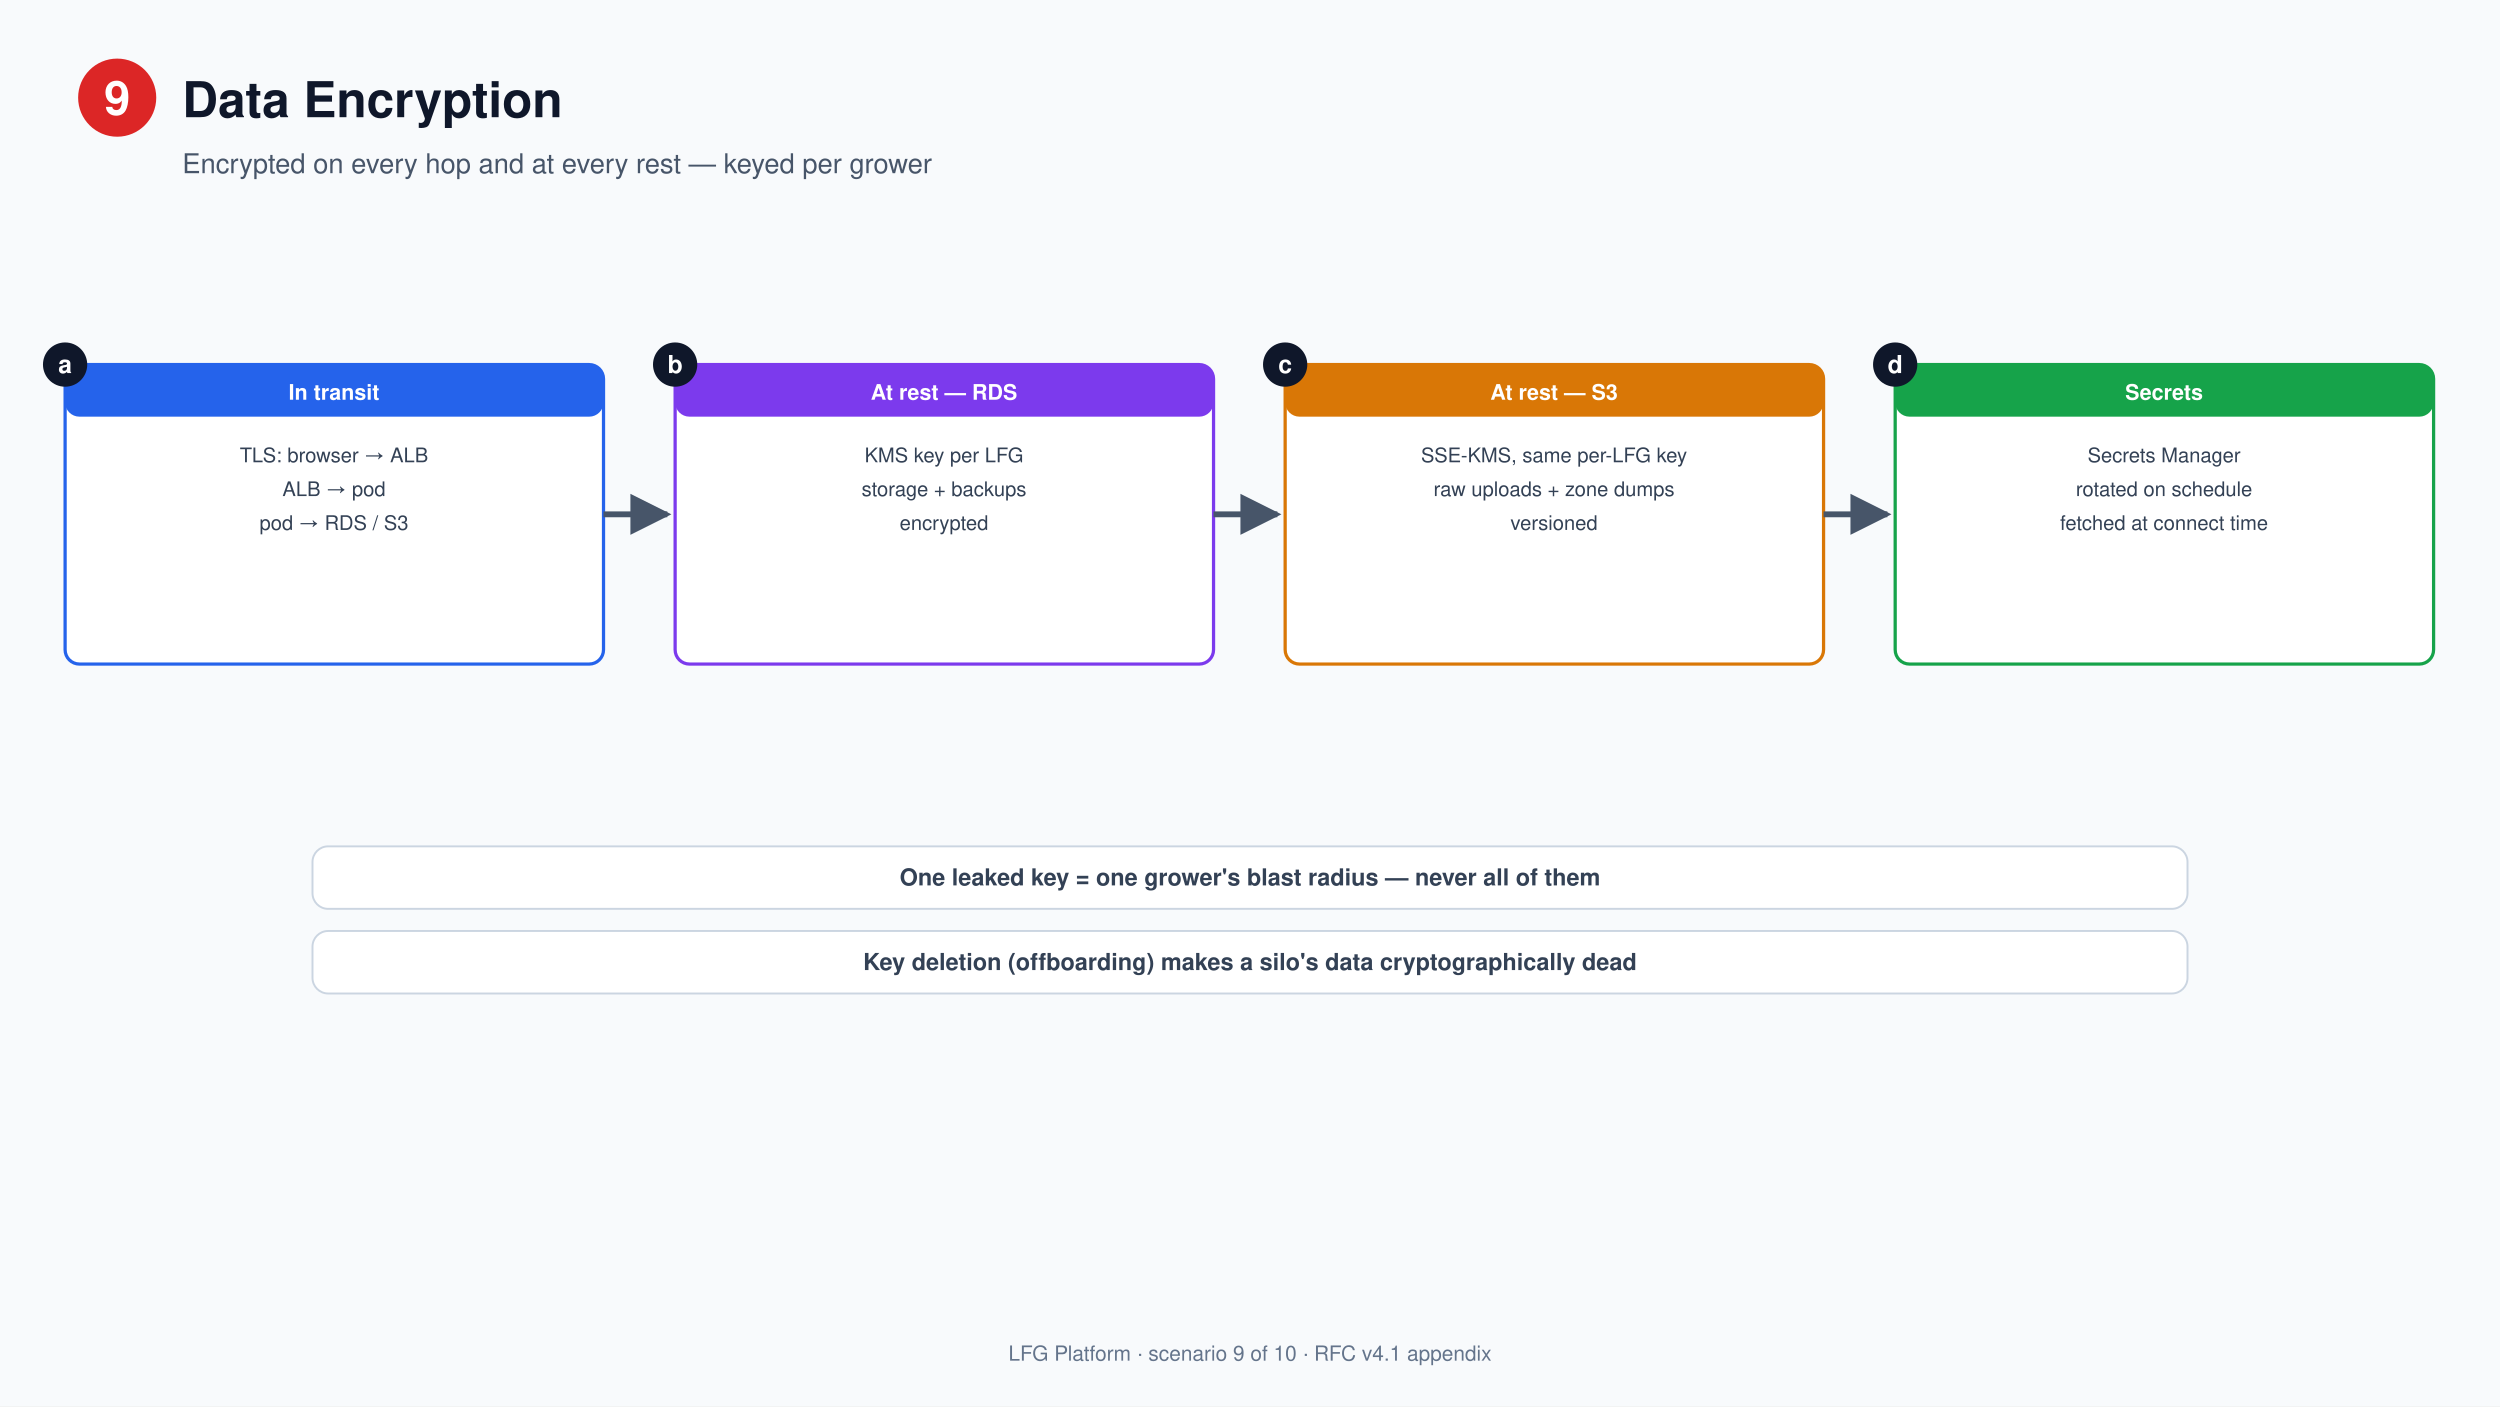
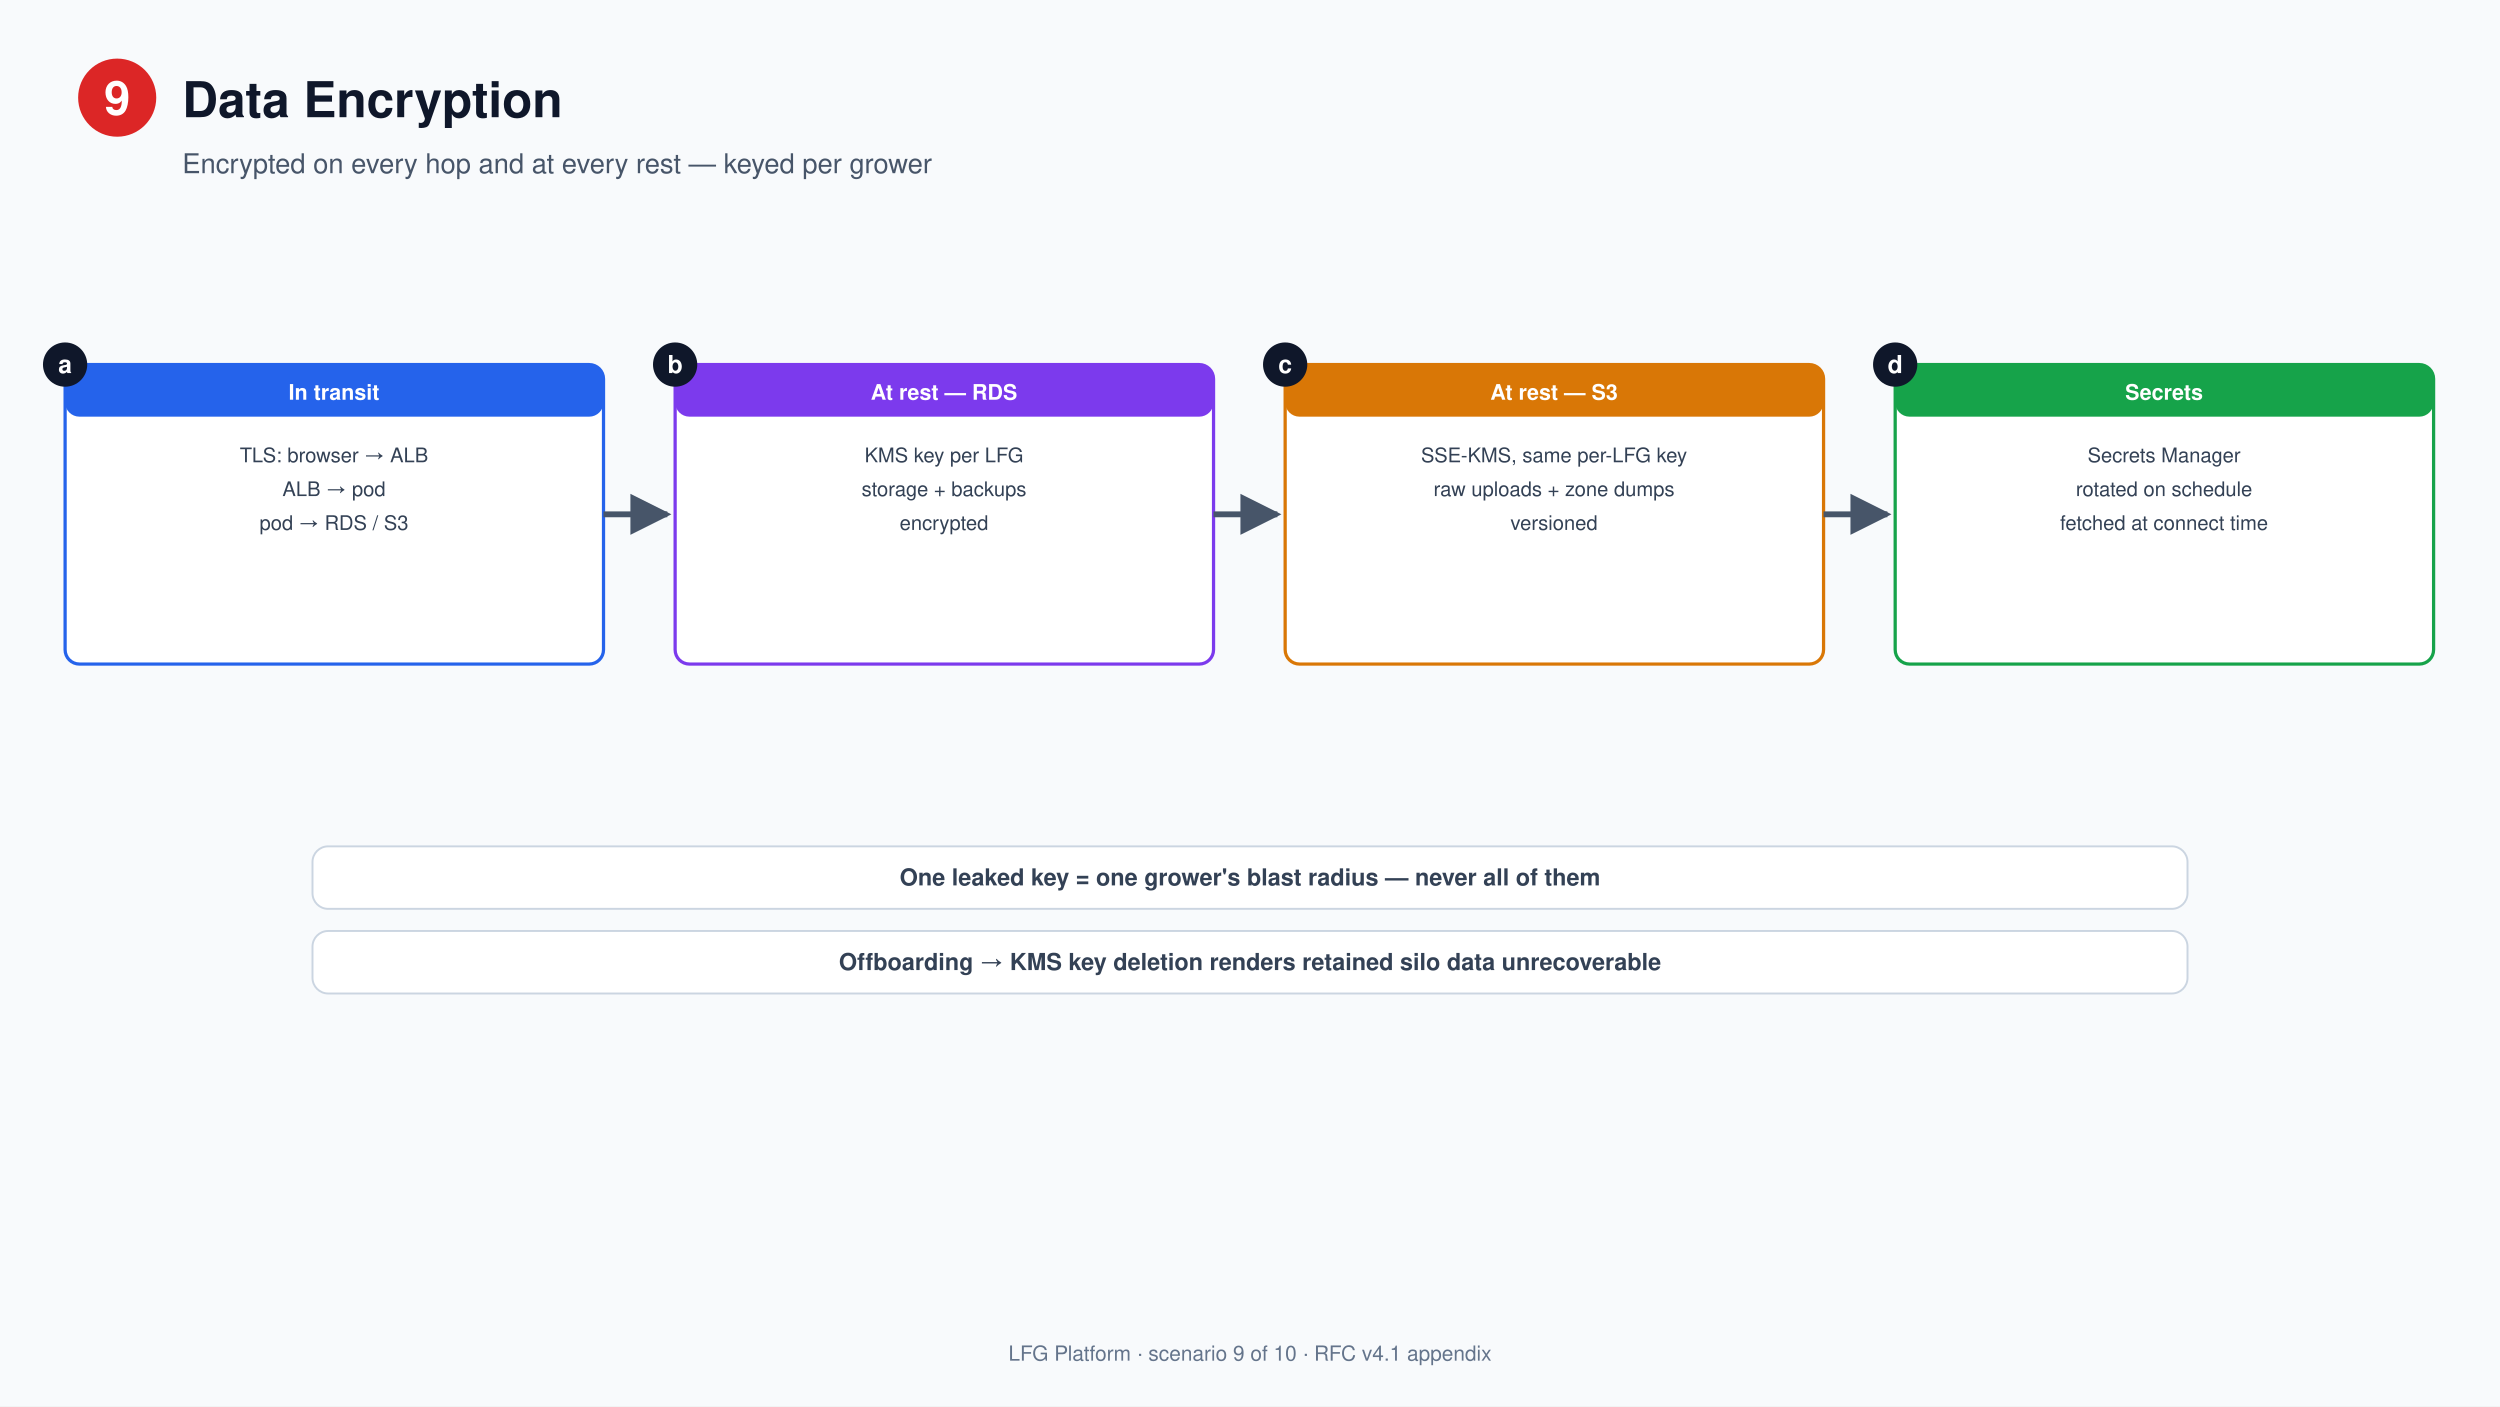
<svg xmlns="http://www.w3.org/2000/svg" width="3840" height="2160" viewBox="0 0 3840 2160" font-family="Helvetica, Arial, sans-serif">
  <defs>
    <marker id="arr" viewBox="0 0 10 10" refX="9" refY="5" markerWidth="7" markerHeight="7" orient="auto-start-reverse">
      <path d="M 0 0 L 10 5 L 0 10 z" fill="#475569" />
    </marker>
  </defs>
  <rect width="3840" height="2160" fill="#f8fafc" />
  <circle cx="180" cy="150" r="60" fill="#dc2626" />
  <text x="180" y="176" font-size="72" font-weight="bold" fill="#ffffff" text-anchor="middle">9</text>
  <text x="280" y="180" font-size="76" font-weight="bold" fill="#0f172a">Data Encryption</text>
  <text x="280" y="266" font-size="42" fill="#475569">Encrypted on every hop and at every rest — keyed per grower</text>
  <rect x="100" y="560" width="827" height="460" rx="22" fill="#ffffff" stroke="#2563eb" stroke-width="5" />
  <rect x="100" y="560" width="827" height="80" rx="22" fill="#2563eb" />
  <text x="513" y="614" font-size="33" font-weight="bold" fill="#ffffff" text-anchor="middle">In transit</text>
  <circle cx="100" cy="560" r="34" fill="#0f172a" />
  <text x="100" y="573" font-size="38" font-weight="bold" fill="#ffffff" text-anchor="middle">a</text>
  <text x="513" y="710" font-size="31" fill="#334155" text-anchor="middle">TLS: browser → ALB</text>
  <text x="513" y="762" font-size="31" fill="#334155" text-anchor="middle">ALB → pod</text>
  <text x="513" y="814" font-size="31" fill="#334155" text-anchor="middle">pod → RDS / S3</text>
  <line x1="927" y1="790" x2="1025" y2="790" stroke="#475569" stroke-width="9" marker-end="url(#arr)" />
  <rect x="1037" y="560" width="827" height="460" rx="22" fill="#ffffff" stroke="#7c3aed" stroke-width="5" />
  <rect x="1037" y="560" width="827" height="80" rx="22" fill="#7c3aed" />
  <text x="1450" y="614" font-size="33" font-weight="bold" fill="#ffffff" text-anchor="middle">At rest — RDS</text>
  <circle cx="1037" cy="560" r="34" fill="#0f172a" />
  <text x="1037" y="573" font-size="38" font-weight="bold" fill="#ffffff" text-anchor="middle">b</text>
  <text x="1450" y="710" font-size="31" fill="#334155" text-anchor="middle">KMS key per LFG</text>
  <text x="1450" y="762" font-size="31" fill="#334155" text-anchor="middle">storage + backups</text>
  <text x="1450" y="814" font-size="31" fill="#334155" text-anchor="middle">encrypted</text>
  <line x1="1864" y1="790" x2="1962" y2="790" stroke="#475569" stroke-width="9" marker-end="url(#arr)" />
  <rect x="1974" y="560" width="827" height="460" rx="22" fill="#ffffff" stroke="#d97706" stroke-width="5" />
  <rect x="1974" y="560" width="827" height="80" rx="22" fill="#d97706" />
  <text x="2387" y="614" font-size="33" font-weight="bold" fill="#ffffff" text-anchor="middle">At rest — S3</text>
  <circle cx="1974" cy="560" r="34" fill="#0f172a" />
  <text x="1974" y="573" font-size="38" font-weight="bold" fill="#ffffff" text-anchor="middle">c</text>
  <text x="2387" y="710" font-size="31" fill="#334155" text-anchor="middle">SSE-KMS, same per-LFG key</text>
  <text x="2387" y="762" font-size="31" fill="#334155" text-anchor="middle">raw uploads + zone dumps</text>
  <text x="2387" y="814" font-size="31" fill="#334155" text-anchor="middle">versioned</text>
  <line x1="2801" y1="790" x2="2899" y2="790" stroke="#475569" stroke-width="9" marker-end="url(#arr)" />
  <rect x="2911" y="560" width="827" height="460" rx="22" fill="#ffffff" stroke="#16a34a" stroke-width="5" />
  <rect x="2911" y="560" width="827" height="80" rx="22" fill="#16a34a" />
  <text x="3324" y="614" font-size="33" font-weight="bold" fill="#ffffff" text-anchor="middle">Secrets</text>
  <circle cx="2911" cy="560" r="34" fill="#0f172a" />
  <text x="2911" y="573" font-size="38" font-weight="bold" fill="#ffffff" text-anchor="middle">d</text>
  <text x="3324" y="710" font-size="31" fill="#334155" text-anchor="middle">Secrets Manager</text>
  <text x="3324" y="762" font-size="31" fill="#334155" text-anchor="middle">rotated on schedule</text>
  <text x="3324" y="814" font-size="31" fill="#334155" text-anchor="middle">fetched at connect time</text>
  <rect x="480" y="1300" width="2880" height="96" rx="24" fill="#ffffff" stroke="#cbd5e1" stroke-width="3" />
  <text x="1920" y="1360" font-size="36" font-weight="bold" fill="#334155" text-anchor="middle">One leaked key = one grower's blast radius — never all of them</text>
  <rect x="480" y="1430" width="2880" height="96" rx="24" fill="#ffffff" stroke="#cbd5e1" stroke-width="3" />
-   <text x="1920" y="1490" font-size="36" font-weight="bold" fill="#334155" text-anchor="middle">Key deletion (offboarding) makes a silo's data cryptographically dead</text>
+   <text x="1920" y="1490" font-size="36" font-weight="bold" fill="#334155" text-anchor="middle">Offboarding → KMS key deletion renders retained silo data unrecoverable</text>
  <text x="1920" y="2090" font-size="32" fill="#64748b" text-anchor="middle">LFG Platform · scenario 9 of 10 · RFC v4.1 appendix</text>
</svg>
